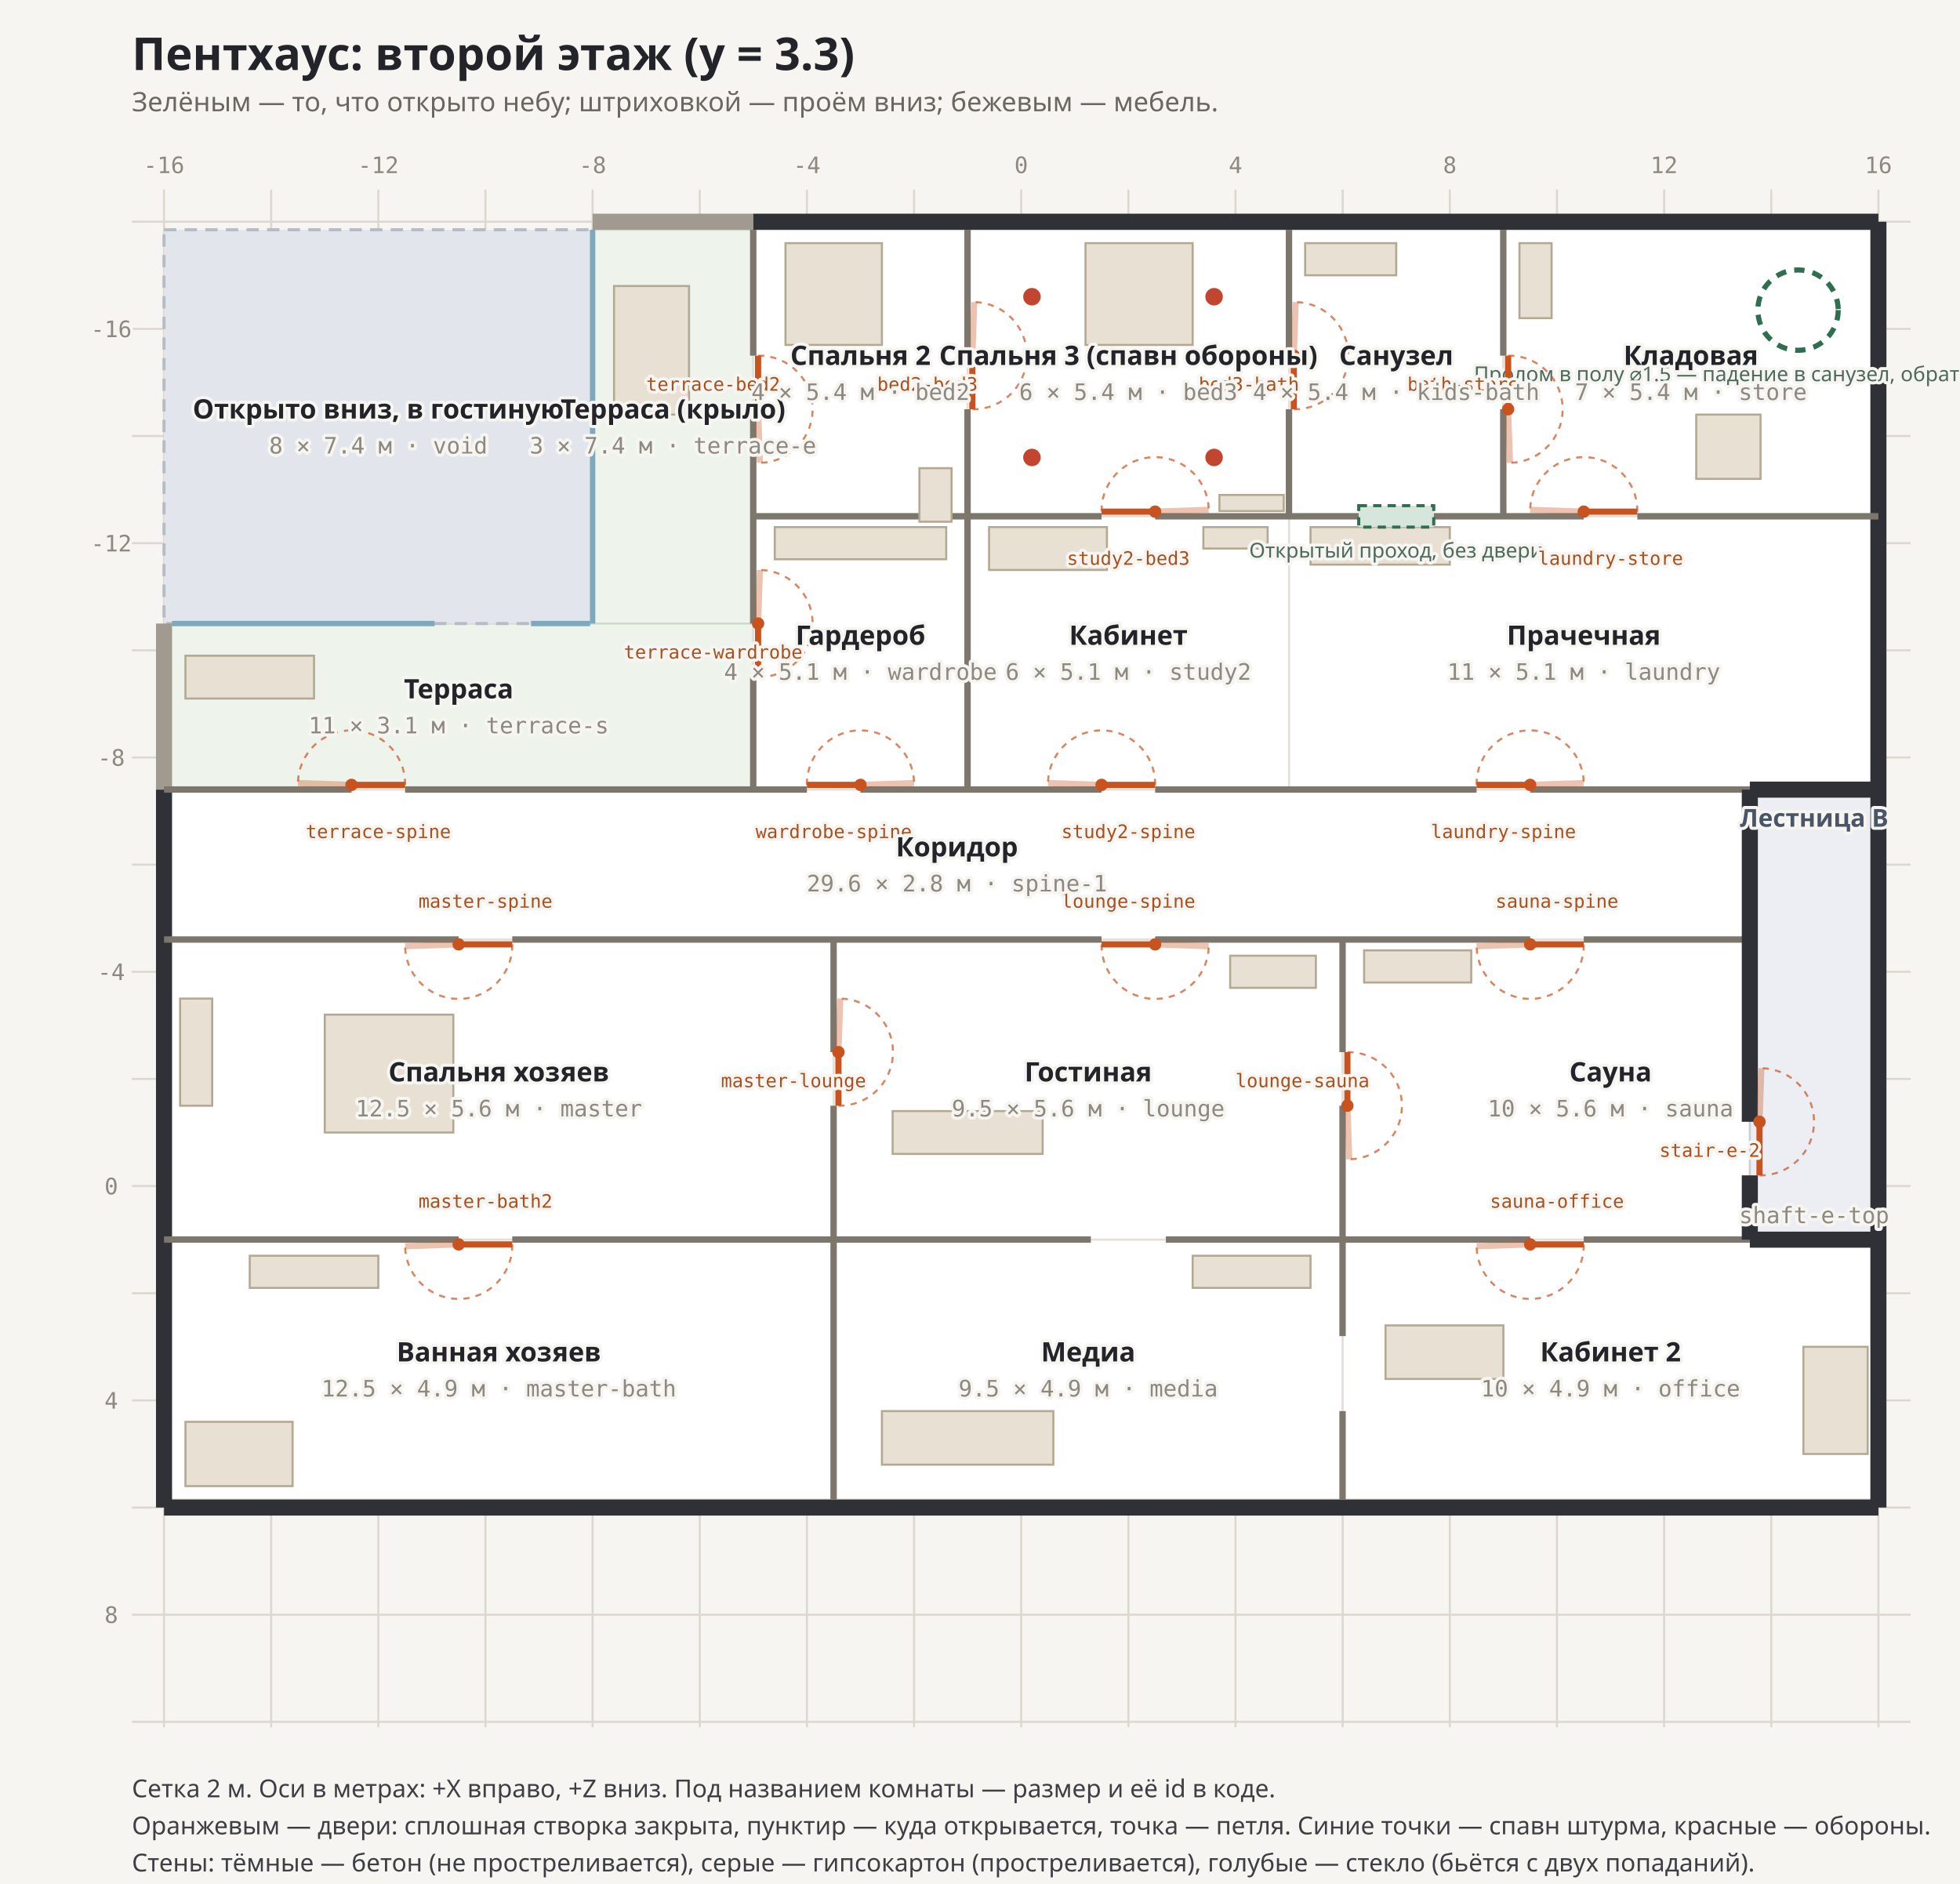
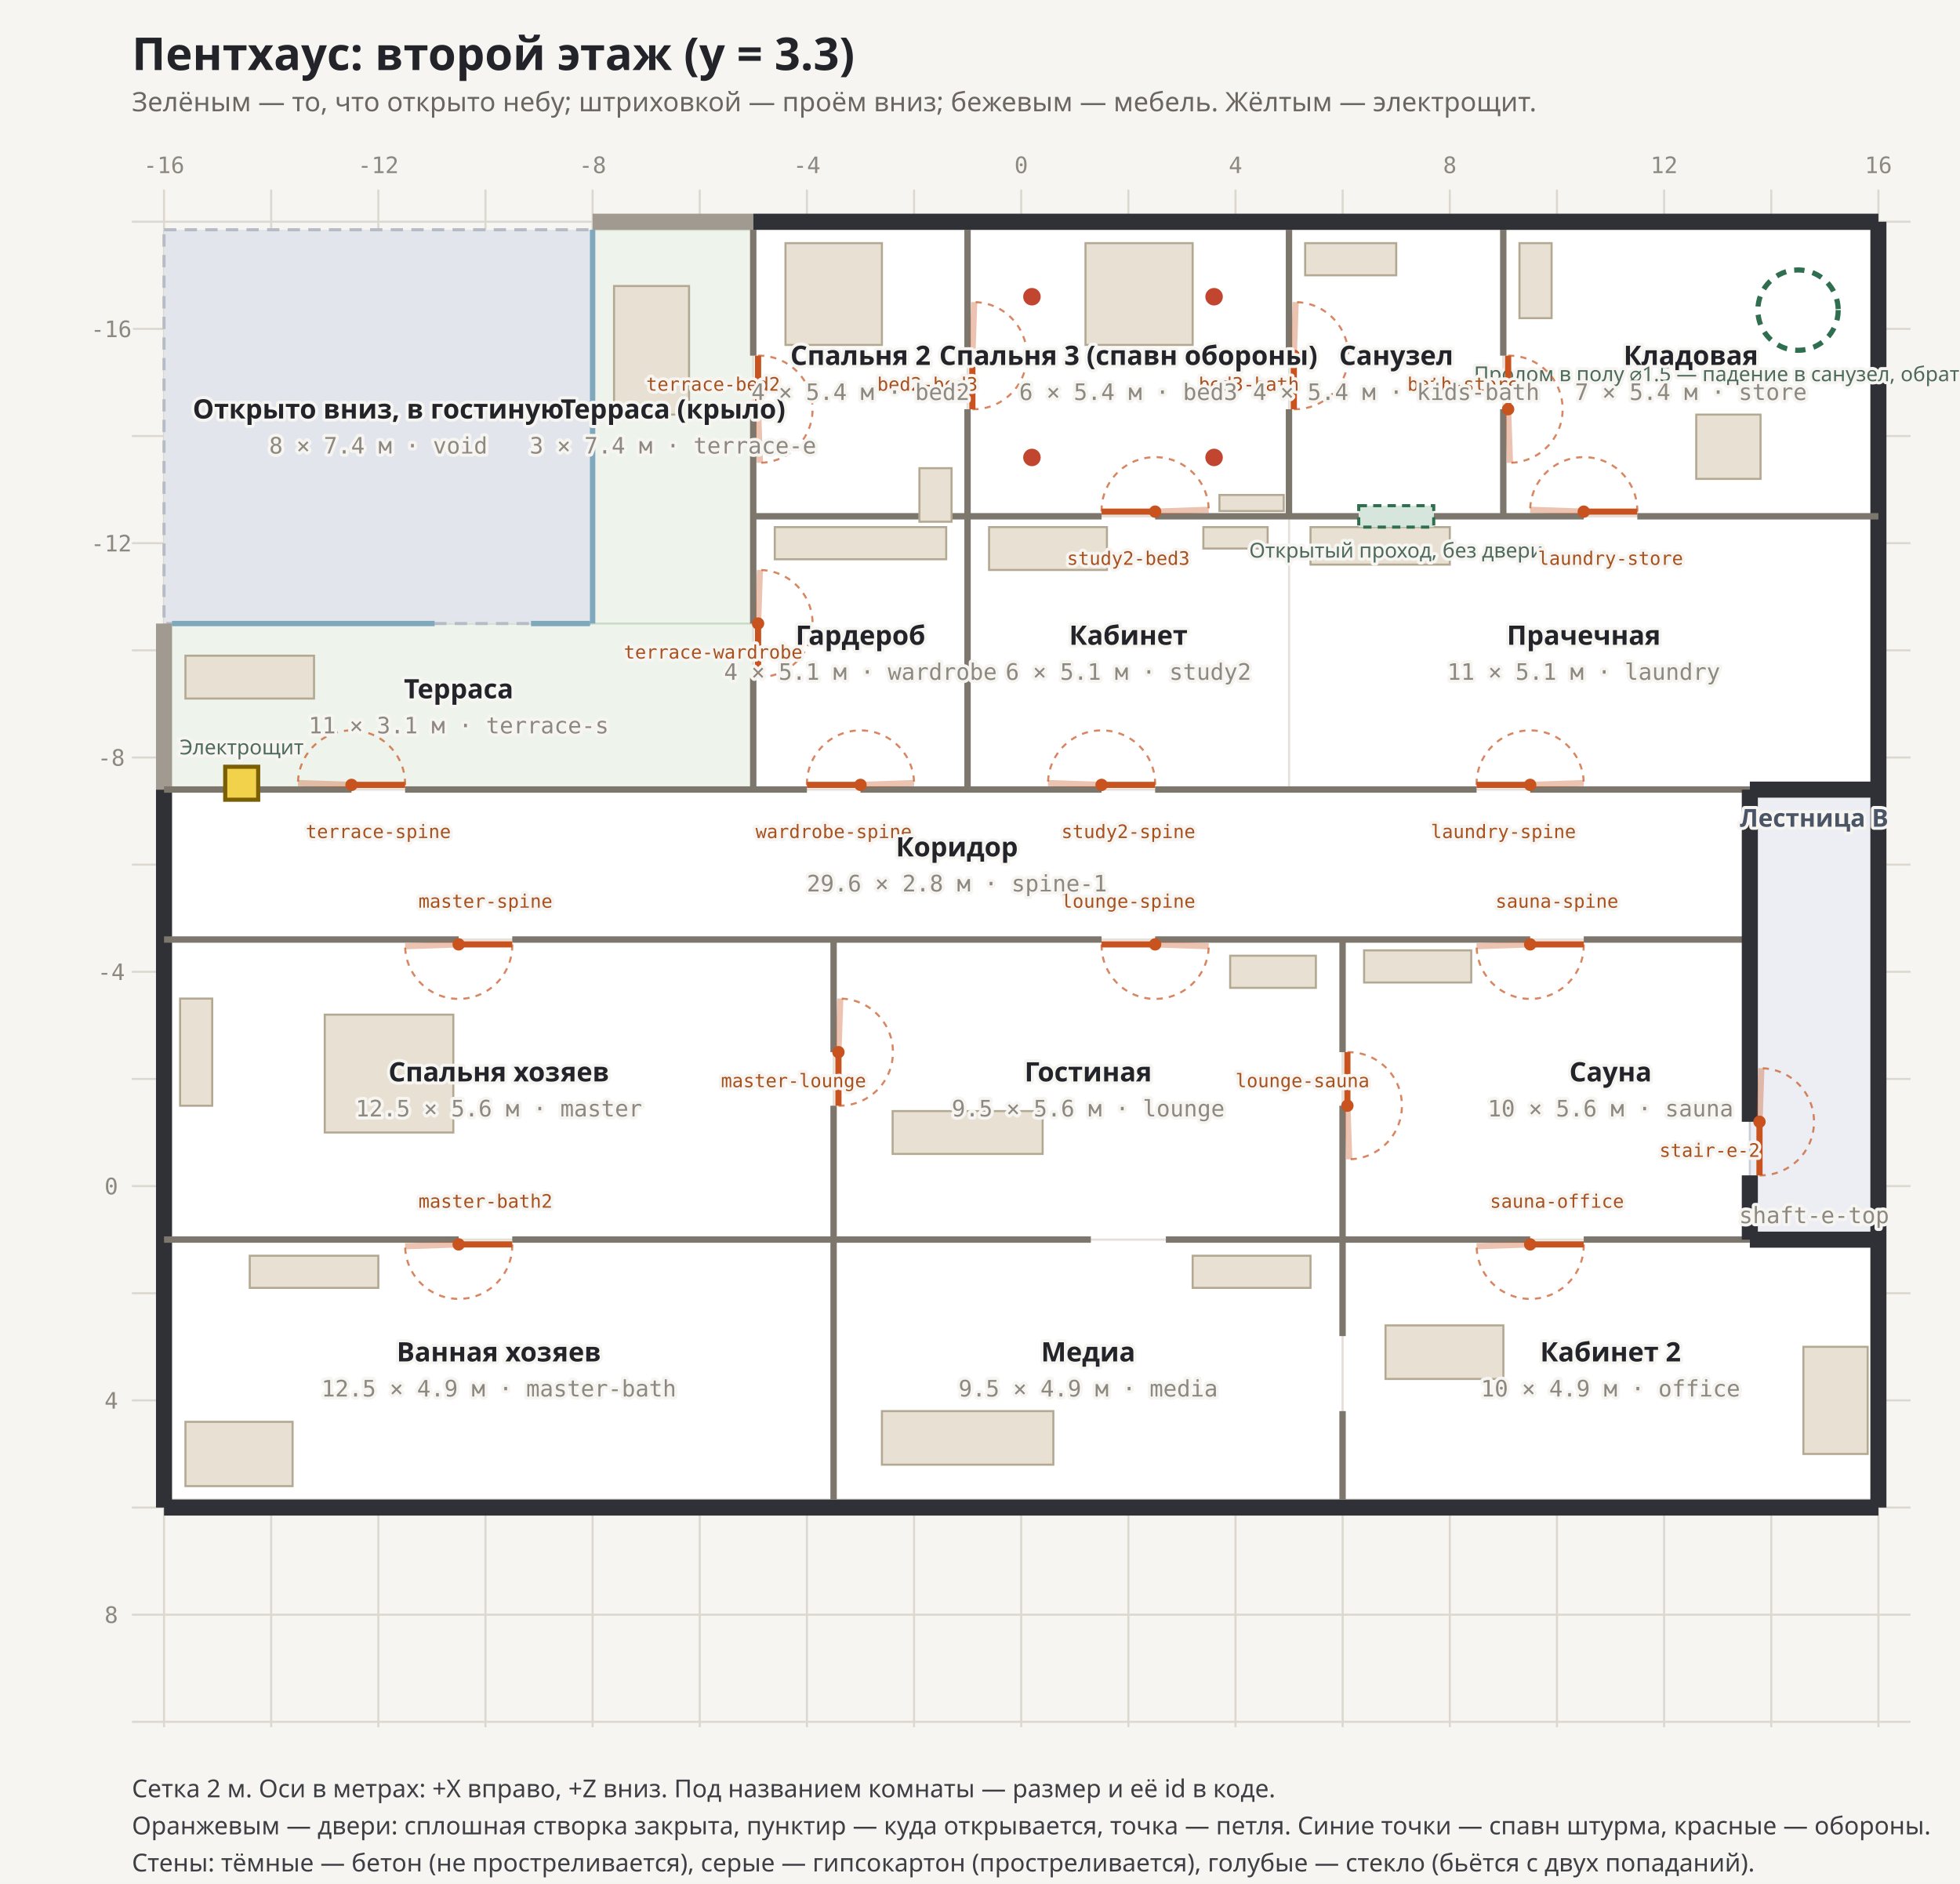
<svg xmlns="http://www.w3.org/2000/svg" width="951.2" height="914.2" viewBox="0 0 951.2 914.2">
  <style>
  .bg { fill: #f7f5f1; }
  .grid { stroke: #dcd8d0; stroke-width: 1; }
  .tick { fill: #8d8880; font: 11px ui-monospace, monospace; text-anchor: middle; }
  /* Every label is drawn with the page colour behind its own strokes, so a
     door id that lands on a wall or a room name is still readable. */
  text { paint-order: stroke; stroke: #f7f5f1; stroke-width: 3px; stroke-linejoin: round; }
  .room { fill: #ffffff; stroke: #e4e0d8; stroke-width: 1; }
  .open { fill: #eef4ec; stroke: #cadbc8; stroke-width: 1; }
  .void { fill: #e2e6ec; stroke: #b6bcc6; stroke-width: 1.5; stroke-dasharray: 6 4; }
  .wall.low { fill: #a09a90; }
  .wall.glass.low { fill: #7fa8bd; }
  .blocker { fill: #d8c9a8; stroke: #9b8a63; stroke-width: 1; }
  .blocker.blocked { fill: #d9b8a0; stroke: #a5744f; }
  .blocker.rubble { fill: #b9b2a6; stroke: #6f6a61; stroke-width: 1.5; }
  .blocker.furniture { fill: #e8e0d2; stroke: #b3a892; stroke-width: 1; }
  .hole { fill: none; stroke: #2f6f4f; stroke-width: 2.5; stroke-dasharray: 5 4; }
  .opening { fill: #d7e6dc; stroke: #2f6f4f; stroke-width: 1.5; stroke-dasharray: 4 3; }
+   .switch { fill: #f2d24b; stroke: #7a5f05; stroke-width: 2; }
  .hole.under { stroke: #7fa39a; stroke-width: 1.5; }
  .note { font: 10px system-ui, sans-serif; fill: #4d6a5c; text-anchor: middle; }
  .shaft { fill: #eceef3; stroke: #c9cdd6; stroke-width: 1; }
  .outside { fill: #f0ece4; stroke: #ddd8ce; stroke-dasharray: 4 3; }
  .wall { fill: #2f3136; }
  .wall.drywall { fill: #7c766c; }
  .wall.glass { fill: #7fa8bd; }
  .room-name { font: 600 13px system-ui, sans-serif; fill: #22242a; text-anchor: middle; }
  .room-size { font: 11px ui-monospace, monospace; fill: #8d8880; text-anchor: middle; }
  .shaft-label { font: 600 12px system-ui, sans-serif; fill: #4a5568; text-anchor: middle; }
  .door-shut { stroke: #c8531f; stroke-width: 3; fill: none; }
  .door-open { stroke: #c8531f; stroke-width: 3; fill: none; opacity: 0.35; }
  .door-arc { stroke: #c8531f; stroke-width: 1; fill: none; stroke-dasharray: 3 3; opacity: 0.7; }
  .hinge { fill: #c8531f; }
  .door-id { font: 9px ui-monospace, monospace; fill: #a8511f; text-anchor: middle; }
  .tread { fill: #ded5c6; stroke: #b9ac97; stroke-width: 0.8; }
  .up-arrow { stroke: #4a5568; stroke-width: 1.5; fill: none; }
  .up-label { font: 10px system-ui, sans-serif; fill: #4a5568; text-anchor: middle; }
  .spawn { stroke: #ffffff; stroke-width: 1.5; }
  .spawn.attackers { fill: #2e6fbf; }
  .spawn.defenders { fill: #c2452f; }
  .title { font: 600 22px system-ui, sans-serif; fill: #22242a; }
  .subtitle { font: 13px system-ui, sans-serif; fill: #6b6660; }
  .legend { font: 12px system-ui, sans-serif; fill: #3d3f45; }
</style>
  <defs>
    <marker id="arrow" viewBox="0 0 10 10" refX="9" refY="5" markerWidth="6" markerHeight="6" orient="auto-start-reverse">
      <path d="M 0 0 L 10 5 L 0 10 z" fill="#4a5568" />
    </marker>
  </defs>
  <rect class="bg" width="951.2" height="914.2" />
  <text x="64" y="34" class="title">Пентхаус: второй этаж (y = 3.3)</text>
-   <text x="64" y="54" class="subtitle">Зелёным — то, что открыто небу; штриховкой — проём вниз; бежевым — мебель.</text>
+   <text x="64" y="54" class="subtitle">Зелёным — то, что открыто небу; штриховкой — проём вниз; бежевым — мебель. Жёлтым — электрощит.</text>
  <text x="64" y="872.2" class="legend">Сетка 2 м. Оси в метрах: +X вправо, +Z вниз. Под названием комнаты — размер и её id в коде.</text>
  <text x="64" y="890.2" class="legend">Оранжевым — двери: сплошная створка закрыта, пунктир — куда открывается, точка — петля. Синие точки — спавн штурма, красные — обороны.</text>
  <text x="64" y="908.2" class="legend">Стены: тёмные — бетон (не простреливается), серые — гипсокартон (простреливается), голубые — стекло (бьётся с двух попаданий).</text>
  <line x1="79.6" y1="92" x2="79.6" y2="838.2" class="grid" />
  <text x="79.6" y="84" class="tick">-16</text>
  <line x1="131.6" y1="92" x2="131.6" y2="838.2" class="grid" />
  <line x1="183.6" y1="92" x2="183.6" y2="838.2" class="grid" />
  <text x="183.6" y="84" class="tick">-12</text>
  <line x1="235.6" y1="92" x2="235.6" y2="838.2" class="grid" />
  <line x1="287.6" y1="92" x2="287.6" y2="838.2" class="grid" />
  <text x="287.6" y="84" class="tick">-8</text>
  <line x1="339.6" y1="92" x2="339.6" y2="838.2" class="grid" />
  <line x1="391.6" y1="92" x2="391.6" y2="838.2" class="grid" />
  <text x="391.6" y="84" class="tick">-4</text>
  <line x1="443.6" y1="92" x2="443.6" y2="838.2" class="grid" />
  <line x1="495.6" y1="92" x2="495.6" y2="838.2" class="grid" />
  <text x="495.6" y="84" class="tick">0</text>
  <line x1="547.6" y1="92" x2="547.6" y2="838.2" class="grid" />
  <line x1="599.6" y1="92" x2="599.6" y2="838.2" class="grid" />
  <text x="599.6" y="84" class="tick">4</text>
  <line x1="651.6" y1="92" x2="651.6" y2="838.2" class="grid" />
  <line x1="703.6" y1="92" x2="703.6" y2="838.2" class="grid" />
  <text x="703.6" y="84" class="tick">8</text>
  <line x1="755.6" y1="92" x2="755.6" y2="838.2" class="grid" />
  <line x1="807.6" y1="92" x2="807.6" y2="838.2" class="grid" />
  <text x="807.6" y="84" class="tick">12</text>
  <line x1="859.6" y1="92" x2="859.6" y2="838.2" class="grid" />
  <line x1="911.6" y1="92" x2="911.6" y2="838.2" class="grid" />
  <text x="911.6" y="84" class="tick">16</text>
  <line x1="64" y1="107.6" x2="927.2" y2="107.6" class="grid" />
  <line x1="64" y1="159.6" x2="927.2" y2="159.6" class="grid" />
  <text x="54" y="163.6" class="tick" text-anchor="end">-16</text>
  <line x1="64" y1="211.6" x2="927.2" y2="211.6" class="grid" />
  <line x1="64" y1="263.6" x2="927.2" y2="263.6" class="grid" />
  <text x="54" y="267.6" class="tick" text-anchor="end">-12</text>
  <line x1="64" y1="315.6" x2="927.2" y2="315.6" class="grid" />
  <line x1="64" y1="367.6" x2="927.2" y2="367.6" class="grid" />
  <text x="54" y="371.6" class="tick" text-anchor="end">-8</text>
  <line x1="64" y1="419.6" x2="927.2" y2="419.6" class="grid" />
  <line x1="64" y1="471.6" x2="927.2" y2="471.6" class="grid" />
  <text x="54" y="475.6" class="tick" text-anchor="end">-4</text>
  <line x1="64" y1="523.6" x2="927.2" y2="523.6" class="grid" />
  <line x1="64" y1="575.6" x2="927.2" y2="575.6" class="grid" />
  <text x="54" y="579.6" class="tick" text-anchor="end">0</text>
  <line x1="64" y1="627.6" x2="927.2" y2="627.6" class="grid" />
  <line x1="64" y1="679.6" x2="927.2" y2="679.6" class="grid" />
  <text x="54" y="683.6" class="tick" text-anchor="end">4</text>
  <line x1="64" y1="731.6" x2="927.2" y2="731.6" class="grid" />
  <line x1="64" y1="783.6" x2="927.2" y2="783.6" class="grid" />
  <text x="54" y="787.6" class="tick" text-anchor="end">8</text>
  <line x1="64" y1="835.6" x2="927.2" y2="835.6" class="grid" />
  <rect x="287.6" y="111.5" width="78" height="191.1" class="open" />
  <rect x="79.6" y="302.6" width="286" height="80.6" class="open" />
  <rect x="79.6" y="111.5" width="208" height="191.1" class="void" />
  <rect x="365.6" y="111.5" width="104" height="139.1" class="room" />
  <rect x="365.6" y="250.6" width="104" height="132.6" class="room" />
  <rect x="469.6" y="111.5" width="156" height="139.1" class="room" />
  <rect x="469.6" y="250.6" width="156" height="132.6" class="room" />
  <rect x="625.6" y="111.5" width="104" height="139.1" class="room" />
  <rect x="729.6" y="111.5" width="182" height="139.1" class="room" />
  <rect x="625.6" y="250.6" width="286" height="132.6" class="room" />
  <rect x="79.6" y="383.2" width="769.6" height="72.8" class="room" />
  <rect x="79.6" y="456" width="325" height="145.6" class="room" />
  <rect x="79.6" y="601.6" width="325" height="126.1" class="room" />
  <rect x="404.6" y="456" width="247" height="145.6" class="room" />
  <rect x="404.6" y="601.6" width="247" height="126.1" class="room" />
  <rect x="651.6" y="456" width="260" height="145.6" class="room" />
  <rect x="651.6" y="601.6" width="260" height="126.1" class="room" />
  <rect x="849.2" y="383.2" width="62.4" height="218.4" class="shaft" />
  <rect x="287.6" y="103.7" width="78" height="7.8" class="wall concrete low" />
  <rect x="365.6" y="103.7" width="546" height="7.8" class="wall concrete" />
  <rect x="75.7" y="302.6" width="7.8" height="80.6" class="wall concrete low" />
  <rect x="75.7" y="383.2" width="7.8" height="348.4" class="wall concrete" />
  <rect x="79.6" y="727.7" width="832" height="7.8" class="wall concrete" />
  <rect x="907.7" y="107.6" width="7.8" height="624" class="wall concrete" />
  <rect x="286.3" y="111.5" width="2.6" height="191.1" class="wall glass low" />
  <rect x="83.5" y="301.3" width="127.4" height="2.6" class="wall glass low" />
  <rect x="257.7" y="301.3" width="28.6" height="2.6" class="wall glass low" />
  <rect x="364" y="111.5" width="3.1" height="61.1" class="wall drywall" />
  <rect x="364" y="198.6" width="3.1" height="104" class="wall drywall" />
  <rect x="364" y="328.6" width="3.1" height="54.6" class="wall drywall" />
  <rect x="79.6" y="381.6" width="91" height="3.1" class="wall drywall" />
  <rect x="196.6" y="381.6" width="195" height="3.1" class="wall drywall" />
  <rect x="417.6" y="381.6" width="117" height="3.1" class="wall drywall" />
  <rect x="560.6" y="381.6" width="156" height="3.1" class="wall drywall" />
  <rect x="742.6" y="381.6" width="106.6" height="3.1" class="wall drywall" />
  <rect x="79.6" y="454.4" width="143" height="3.1" class="wall drywall" />
  <rect x="248.6" y="454.4" width="286" height="3.1" class="wall drywall" />
  <rect x="560.6" y="454.4" width="182" height="3.1" class="wall drywall" />
  <rect x="768.6" y="454.4" width="80.6" height="3.1" class="wall drywall" />
  <rect x="468" y="111.5" width="3.1" height="61.1" class="wall drywall" />
  <rect x="468" y="198.6" width="3.1" height="184.6" class="wall drywall" />
  <rect x="624" y="111.5" width="3.1" height="61.1" class="wall drywall" />
  <rect x="624" y="198.6" width="3.1" height="52" class="wall drywall" />
  <rect x="728" y="111.5" width="3.1" height="61.1" class="wall drywall" />
  <rect x="728" y="198.6" width="3.1" height="52" class="wall drywall" />
  <rect x="365.6" y="249" width="169" height="3.1" class="wall drywall" />
  <rect x="560.6" y="249" width="98.8" height="3.1" class="wall drywall" />
  <rect x="695.8" y="249" width="72.8" height="3.1" class="wall drywall" />
  <rect x="794.6" y="249" width="117" height="3.1" class="wall drywall" />
  <rect x="403" y="456" width="3.1" height="54.6" class="wall drywall" />
  <rect x="403" y="536.6" width="3.1" height="191.1" class="wall drywall" />
  <rect x="650" y="456" width="3.1" height="54.6" class="wall drywall" />
  <rect x="650" y="536.6" width="3.1" height="111.8" class="wall drywall" />
  <rect x="650" y="684.8" width="3.1" height="42.9" class="wall drywall" />
  <rect x="79.6" y="600" width="143" height="3.1" class="wall drywall" />
  <rect x="248.6" y="600" width="280.8" height="3.1" class="wall drywall" />
  <rect x="565.8" y="600" width="176.8" height="3.1" class="wall drywall" />
  <rect x="768.6" y="600" width="80.6" height="3.1" class="wall drywall" />
  <rect x="845.3" y="383.2" width="7.8" height="161.2" class="wall concrete" />
  <rect x="845.3" y="570.4" width="7.8" height="31.2" class="wall concrete" />
  <rect x="849.2" y="379.3" width="62.4" height="7.8" class="wall concrete" />
  <rect x="849.2" y="597.7" width="62.4" height="7.8" class="wall concrete" />
  <rect x="90" y="318.2" width="62.4" height="20.8" class="blocker furniture" />
  <rect x="298" y="138.8" width="36.4" height="62.4" class="blocker furniture" />
  <rect x="381.2" y="118" width="46.8" height="49.4" class="blocker furniture" />
  <rect x="446.2" y="227.2" width="15.6" height="26" class="blocker furniture" />
  <rect x="376" y="255.8" width="83.2" height="15.6" class="blocker furniture" />
  <rect x="526.8" y="118" width="52" height="49.4" class="blocker furniture" />
  <rect x="591.8" y="240.2" width="31.2" height="7.8" class="blocker furniture" />
  <rect x="480" y="255.8" width="57.2" height="20.8" class="blocker furniture" />
  <rect x="584" y="255.8" width="31.2" height="10.4" class="blocker furniture" />
  <rect x="633.4" y="118" width="44.2" height="15.6" class="blocker furniture" />
  <rect x="737.4" y="118" width="15.6" height="36.4" class="blocker furniture" />
  <rect x="823.2" y="201.2" width="31.2" height="31.2" class="blocker furniture" />
  <rect x="636" y="255.8" width="67.6" height="18.2" class="blocker furniture" />
  <rect x="157.6" y="492.4" width="62.4" height="57.2" class="blocker furniture" />
  <rect x="87.4" y="484.6" width="15.6" height="52" class="blocker furniture" />
  <rect x="90" y="690" width="52" height="31.2" class="blocker furniture" />
  <rect x="121.2" y="609.4" width="62.4" height="15.6" class="blocker furniture" />
  <rect x="433.2" y="539.2" width="72.8" height="20.8" class="blocker furniture" />
  <rect x="597" y="463.8" width="41.6" height="15.6" class="blocker furniture" />
  <rect x="428" y="684.8" width="83.2" height="26" class="blocker furniture" />
  <rect x="578.8" y="609.4" width="57.2" height="15.6" class="blocker furniture" />
  <rect x="662" y="461.2" width="52" height="15.6" class="blocker furniture" />
  <rect x="672.4" y="643.2" width="57.2" height="26" class="blocker furniture" />
  <rect x="875.2" y="653.6" width="31.2" height="52" class="blocker furniture" />
  <rect x="659.4" y="245.4" width="36.4" height="10.4" class="opening" />
  <text x="677.6" y="270.6" class="note">Открытый проход, без двери</text>
+   <rect x="109.3" y="372.1" width="16" height="16" class="switch" />
+   <text x="117.3" y="366.1" class="note">Электрощит</text>
  <circle cx="872.6" cy="150.5" r="19.5" class="hole cut" />
  <text x="872.6" y="185" class="note">Пролом в полу ⌀1.5 — падение в санузел, обратно не забраться</text>
  <path d="M 170.6 380.9 L 196.6 380.9" class="door-shut" />
  <path d="M 196.6 380.9 A 26 26 0 0 0 144.6 380" class="door-arc" />
  <path d="M 170.6 380.9 L 144.6 380" class="door-open" />
  <circle cx="170.6" cy="380.9" r="3" class="hinge" />
  <text x="183.6" y="406.7" class="door-id">terrace-spine</text>
  <path d="M 367.9 198.6 L 367.9 172.6" class="door-shut" />
  <path d="M 367.9 172.6 A 26 26 0 0 1 368.8 224.6" class="door-arc" />
  <path d="M 367.9 198.6 L 368.8 224.6" class="door-open" />
  <circle cx="367.9" cy="198.6" r="3" class="hinge" />
  <text x="346.1" y="189.6" class="door-id">terrace-bed2</text>
  <path d="M 367.9 302.6 L 367.9 328.6" class="door-shut" />
  <path d="M 367.9 328.6 A 26 26 0 0 0 368.8 276.6" class="door-arc" />
  <path d="M 367.9 302.6 L 368.8 276.6" class="door-open" />
  <circle cx="367.9" cy="302.6" r="3" class="hinge" />
  <text x="346.1" y="319.6" class="door-id">terrace-wardrobe</text>
  <path d="M 417.6 380.9 L 391.6 380.9" class="door-shut" />
  <path d="M 391.6 380.9 A 26 26 0 0 1 443.6 380" class="door-arc" />
  <path d="M 417.6 380.9 L 443.6 380" class="door-open" />
  <circle cx="417.6" cy="380.9" r="3" class="hinge" />
  <text x="404.6" y="406.7" class="door-id">wardrobe-spine</text>
  <path d="M 534.6 380.9 L 560.6 380.9" class="door-shut" />
  <path d="M 560.6 380.9 A 26 26 0 0 0 508.6 380" class="door-arc" />
  <path d="M 534.6 380.9 L 508.6 380" class="door-open" />
  <circle cx="534.6" cy="380.9" r="3" class="hinge" />
  <text x="547.6" y="406.7" class="door-id">study2-spine</text>
  <path d="M 742.6 380.9 L 716.6 380.9" class="door-shut" />
  <path d="M 716.6 380.9 A 26 26 0 0 1 768.6 380" class="door-arc" />
  <path d="M 742.6 380.9 L 768.6 380" class="door-open" />
  <circle cx="742.6" cy="380.9" r="3" class="hinge" />
  <text x="729.6" y="406.7" class="door-id">laundry-spine</text>
  <path d="M 222.6 458.3 L 248.6 458.3" class="door-shut" />
  <path d="M 248.6 458.3 A 26 26 0 0 1 196.6 459.2" class="door-arc" />
  <path d="M 222.6 458.3 L 196.6 459.2" class="door-open" />
  <circle cx="222.6" cy="458.3" r="3" class="hinge" />
  <text x="235.6" y="440.5" class="door-id">master-spine</text>
  <path d="M 560.6 458.3 L 534.6 458.3" class="door-shut" />
  <path d="M 534.6 458.3 A 26 26 0 0 0 586.6 459.2" class="door-arc" />
  <path d="M 560.6 458.3 L 586.6 459.2" class="door-open" />
  <circle cx="560.6" cy="458.3" r="3" class="hinge" />
  <text x="547.6" y="440.5" class="door-id">lounge-spine</text>
  <path d="M 742.6 458.3 L 768.6 458.3" class="door-shut" />
  <path d="M 768.6 458.3 A 26 26 0 0 1 716.6 459.2" class="door-arc" />
  <path d="M 742.6 458.3 L 716.6 459.2" class="door-open" />
  <circle cx="742.6" cy="458.3" r="3" class="hinge" />
  <text x="755.6" y="440.5" class="door-id">sauna-spine</text>
  <path d="M 471.9 172.6 L 471.9 198.6" class="door-shut" />
  <path d="M 471.9 198.6 A 26 26 0 0 0 472.8 146.6" class="door-arc" />
  <path d="M 471.9 172.6 L 472.8 146.6" class="door-open" />
  <circle cx="471.9" cy="172.6" r="3" class="hinge" />
  <text x="450.1" y="189.6" class="door-id">bed2-bed3</text>
  <path d="M 627.9 172.6 L 627.9 198.6" class="door-shut" />
  <path d="M 627.9 198.6 A 26 26 0 0 0 628.8 146.6" class="door-arc" />
  <path d="M 627.9 172.6 L 628.8 146.6" class="door-open" />
  <circle cx="627.9" cy="172.6" r="3" class="hinge" />
  <text x="606.1" y="189.6" class="door-id">bed3-bath</text>
  <path d="M 731.9 198.6 L 731.9 172.6" class="door-shut" />
  <path d="M 731.9 172.6 A 26 26 0 0 1 732.8 224.6" class="door-arc" />
  <path d="M 731.9 198.6 L 732.8 224.6" class="door-open" />
  <circle cx="731.9" cy="198.6" r="3" class="hinge" />
  <text x="710.1" y="189.6" class="door-id">bath-store</text>
  <path d="M 560.6 248.3 L 534.6 248.3" class="door-shut" />
  <path d="M 534.6 248.3 A 26 26 0 0 1 586.6 247.4" class="door-arc" />
  <path d="M 560.6 248.3 L 586.6 247.4" class="door-open" />
  <circle cx="560.6" cy="248.3" r="3" class="hinge" />
  <text x="547.6" y="274.1" class="door-id">study2-bed3</text>
  <path d="M 768.6 248.3 L 794.6 248.3" class="door-shut" />
  <path d="M 794.6 248.3 A 26 26 0 0 0 742.6 247.4" class="door-arc" />
  <path d="M 768.6 248.3 L 742.6 247.4" class="door-open" />
  <circle cx="768.6" cy="248.3" r="3" class="hinge" />
  <text x="781.6" y="274.1" class="door-id">laundry-store</text>
  <path d="M 406.9 510.6 L 406.9 536.6" class="door-shut" />
  <path d="M 406.9 536.6 A 26 26 0 0 0 407.8 484.6" class="door-arc" />
  <path d="M 406.9 510.6 L 407.8 484.6" class="door-open" />
  <circle cx="406.9" cy="510.6" r="3" class="hinge" />
  <text x="385.1" y="527.6" class="door-id">master-lounge</text>
  <path d="M 222.6 603.9 L 248.6 603.9" class="door-shut" />
  <path d="M 248.6 603.9 A 26 26 0 0 1 196.6 604.8" class="door-arc" />
  <path d="M 222.6 603.9 L 196.6 604.8" class="door-open" />
  <circle cx="222.6" cy="603.9" r="3" class="hinge" />
  <text x="235.6" y="586.1" class="door-id">master-bath2</text>
  <path d="M 653.9 536.6 L 653.9 510.6" class="door-shut" />
  <path d="M 653.9 510.6 A 26 26 0 0 1 654.8 562.6" class="door-arc" />
  <path d="M 653.9 536.6 L 654.8 562.6" class="door-open" />
  <circle cx="653.9" cy="536.6" r="3" class="hinge" />
  <text x="632.1" y="527.6" class="door-id">lounge-sauna</text>
  <path d="M 742.6 603.9 L 768.6 603.9" class="door-shut" />
  <path d="M 768.6 603.9 A 26 26 0 0 1 716.6 604.8" class="door-arc" />
  <path d="M 742.6 603.9 L 716.6 604.8" class="door-open" />
  <circle cx="742.6" cy="603.9" r="3" class="hinge" />
  <text x="755.6" y="586.1" class="door-id">sauna-office</text>
  <path d="M 853.9 544.4 L 853.9 570.4" class="door-shut" />
  <path d="M 853.9 570.4 A 26 26 0 0 0 854.8 518.4" class="door-arc" />
  <path d="M 853.9 544.4 L 854.8 518.4" class="door-open" />
  <circle cx="853.9" cy="544.4" r="3" class="hinge" />
  <text x="829.7" y="561.4" class="door-id">stair-e-2</text>
  <circle cx="500.8" cy="144" r="5" class="spawn defenders" />
  <circle cx="589.2" cy="144" r="5" class="spawn defenders" />
  <circle cx="500.8" cy="222" r="5" class="spawn defenders" />
  <circle cx="589.2" cy="222" r="5" class="spawn defenders" />
  <text x="326.6" y="203.1" class="room-name">Терраса (крыло)</text>
  <text x="326.6" y="220.1" class="room-size">3 × 7.4 м · terrace-e</text>
  <text x="222.6" y="338.9" class="room-name">Терраса</text>
  <text x="222.6" y="355.9" class="room-size">11 × 3.1 м · terrace-s</text>
  <text x="183.6" y="203.1" class="room-name">Открыто вниз, в гостиную</text>
  <text x="183.6" y="220.1" class="room-size">8 × 7.4 м · void</text>
  <text x="417.6" y="177.1" class="room-name">Спальня 2</text>
  <text x="417.6" y="194.1" class="room-size">4 × 5.4 м · bed2</text>
  <text x="417.6" y="312.9" class="room-name">Гардероб</text>
  <text x="417.6" y="329.9" class="room-size">4 × 5.1 м · wardrobe</text>
  <text x="547.6" y="177.1" class="room-name">Спальня 3 (спавн обороны)</text>
  <text x="547.6" y="194.1" class="room-size">6 × 5.4 м · bed3</text>
  <text x="547.6" y="312.9" class="room-name">Кабинет</text>
  <text x="547.6" y="329.9" class="room-size">6 × 5.1 м · study2</text>
  <text x="677.6" y="177.1" class="room-name">Санузел</text>
  <text x="677.6" y="194.1" class="room-size">4 × 5.4 м · kids-bath</text>
  <text x="820.6" y="177.1" class="room-name">Кладовая</text>
  <text x="820.6" y="194.1" class="room-size">7 × 5.4 м · store</text>
  <text x="768.6" y="312.9" class="room-name">Прачечная</text>
  <text x="768.6" y="329.9" class="room-size">11 × 5.1 м · laundry</text>
  <text x="464.4" y="415.6" class="room-name">Коридор</text>
  <text x="464.4" y="432.6" class="room-size">29.6 × 2.8 м · spine-1</text>
  <text x="242.1" y="524.8" class="room-name">Спальня хозяев</text>
  <text x="242.1" y="541.8" class="room-size">12.5 × 5.6 м · master</text>
  <text x="242.1" y="660.7" class="room-name">Ванная хозяев</text>
  <text x="242.1" y="677.7" class="room-size">12.5 × 4.9 м · master-bath</text>
  <text x="528.1" y="524.8" class="room-name">Гостиная</text>
  <text x="528.1" y="541.8" class="room-size">9.5 × 5.6 м · lounge</text>
  <text x="528.1" y="660.7" class="room-name">Медиа</text>
  <text x="528.1" y="677.7" class="room-size">9.5 × 4.9 м · media</text>
  <text x="781.6" y="524.8" class="room-name">Сауна</text>
  <text x="781.6" y="541.8" class="room-size">10 × 5.6 м · sauna</text>
  <text x="781.6" y="660.7" class="room-name">Кабинет 2</text>
  <text x="781.6" y="677.7" class="room-size">10 × 4.9 м · office</text>
  <text x="880.4" y="401.2" class="shaft-label">Лестница В</text>
  <text x="880.4" y="593.6" class="room-size">shaft-e-top</text>
</svg>
